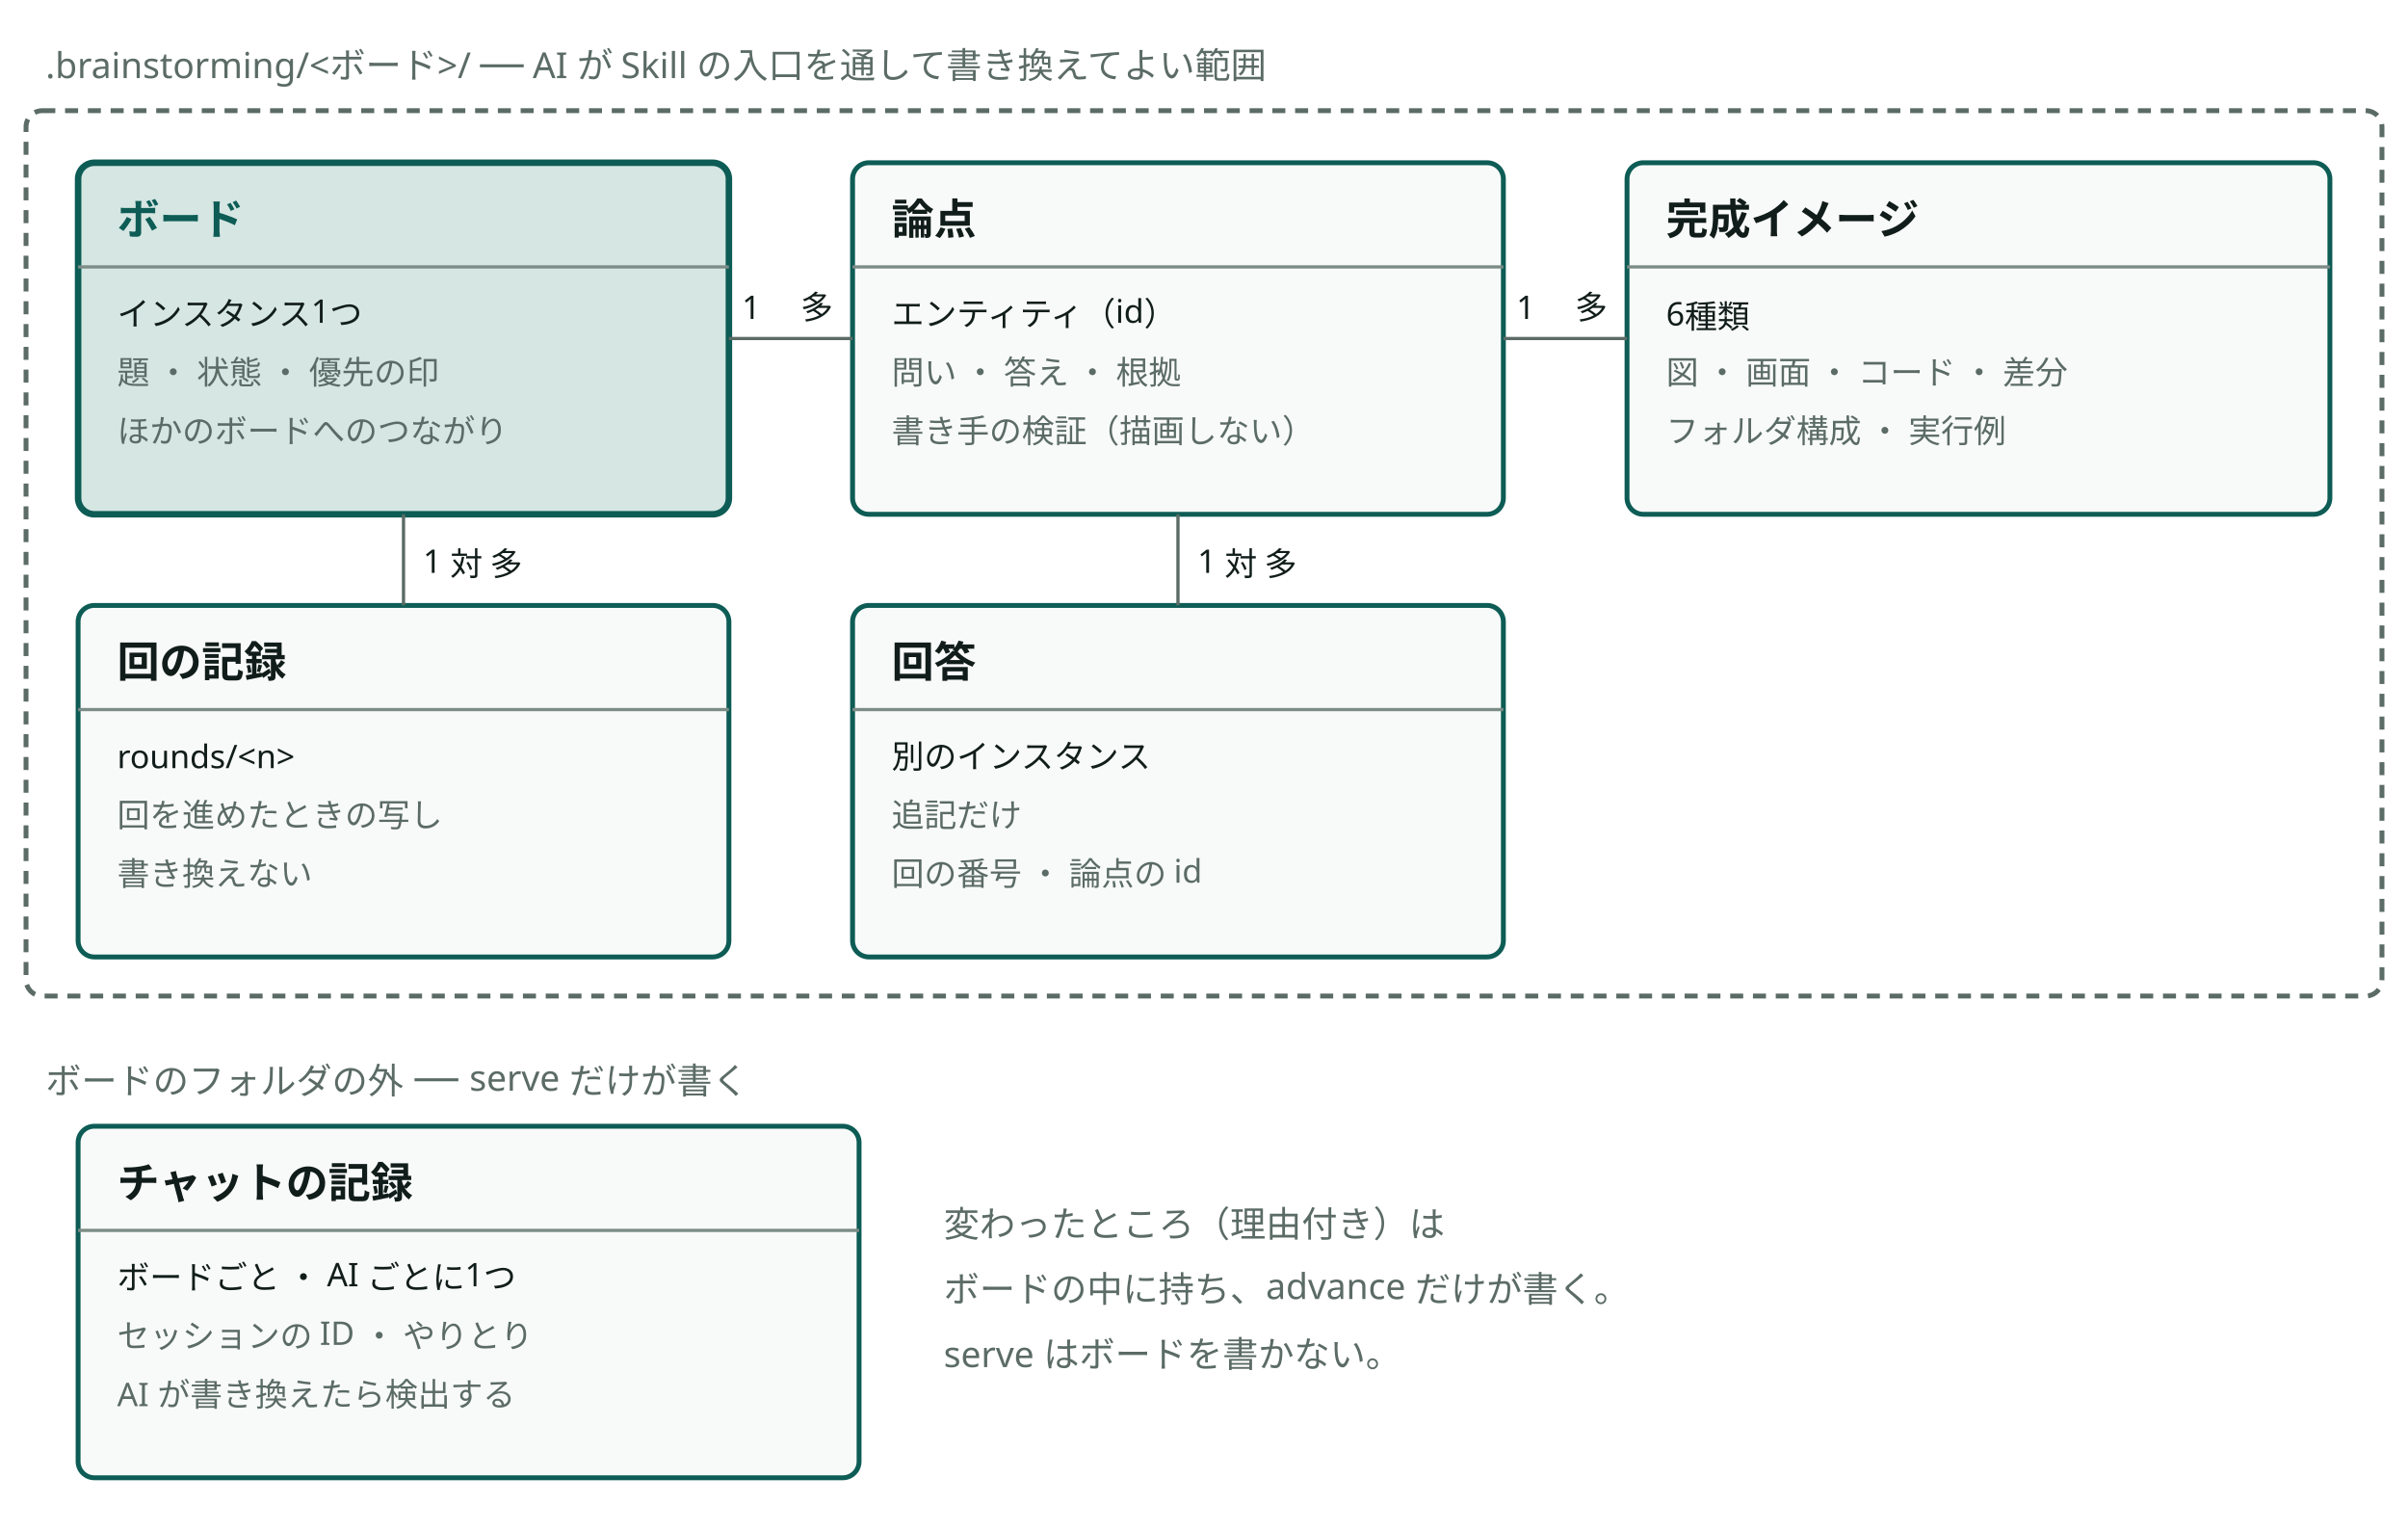
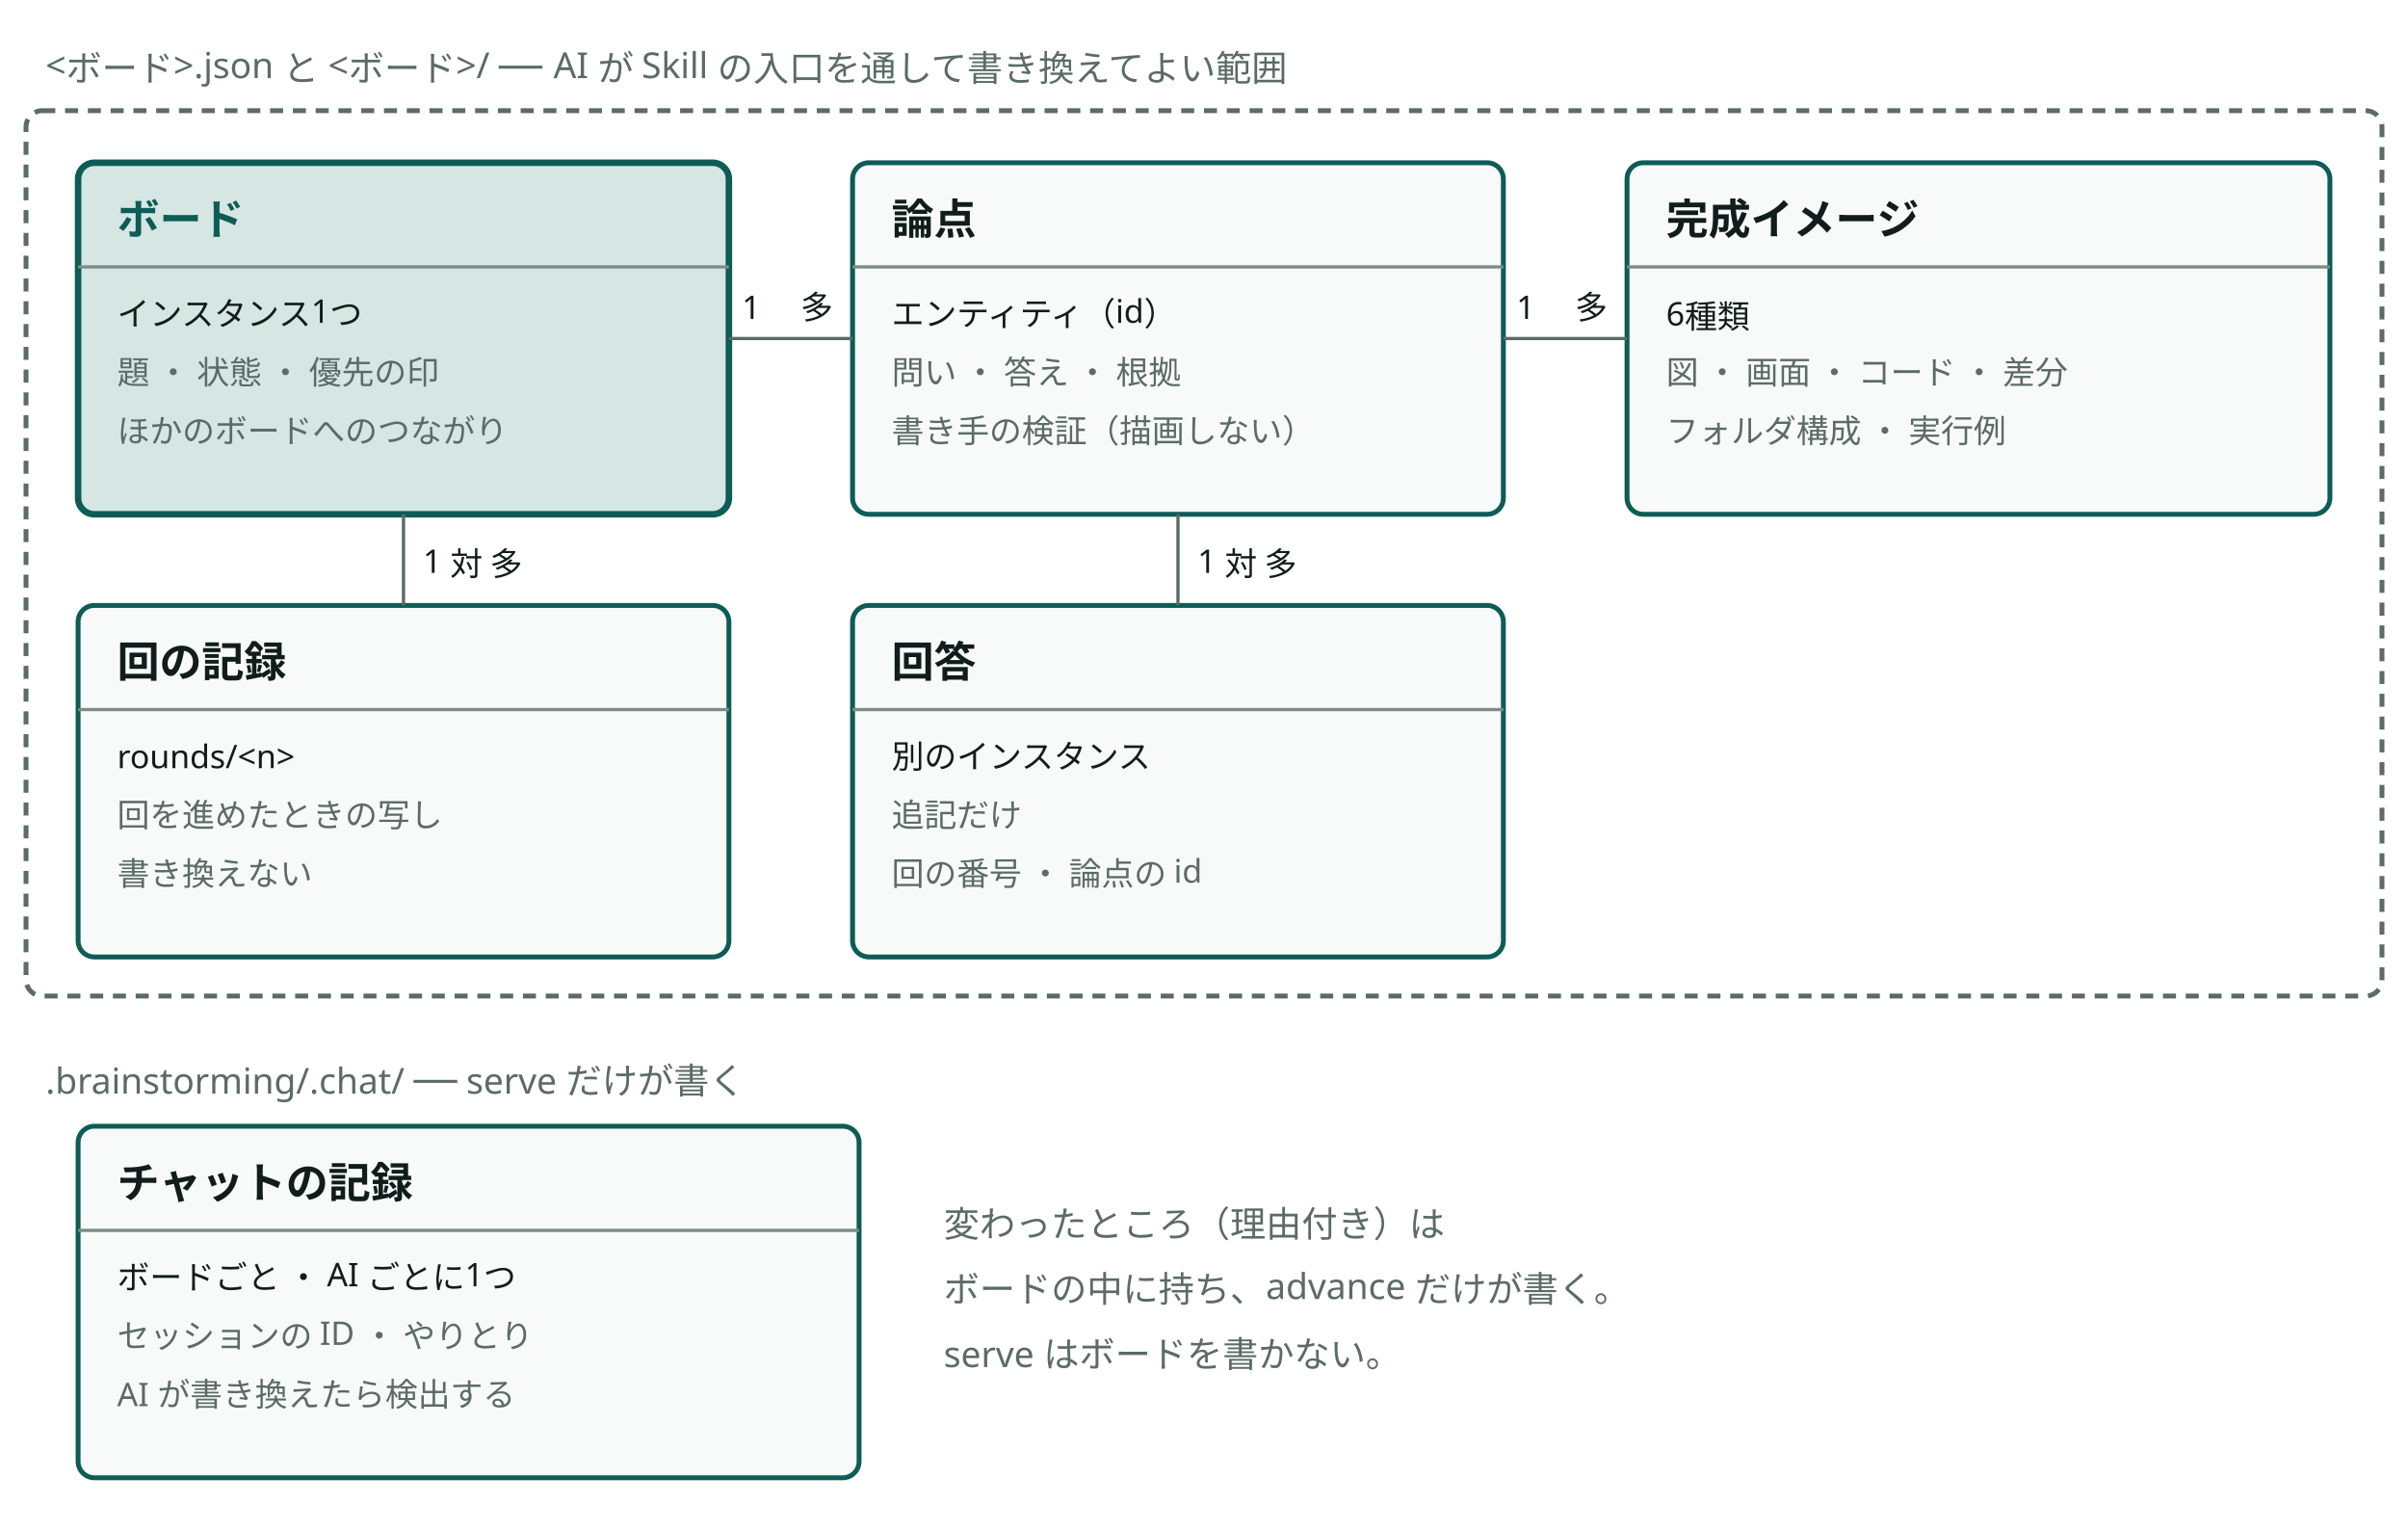
<svg viewBox="0 0 740 470" style="min-width:600px" role="img" aria-label="ボードの中身" class="dsvg">
  <style data-dsvg="dark">.dsvg .boundary{stroke:var(--dsvg-ink-soft,#5B6B66)}.dsvg .note{fill:var(--dsvg-ink-soft,#5B6B66);font-size:11px}.dsvg .box.focus{fill:var(--dsvg-accent-bg,#D5E6E3);stroke:var(--dsvg-accent,#0D5C55)}.dsvg .title.focus{fill:var(--dsvg-accent,#0D5C55);font-size:13px;font-weight:700}.dsvg .grid{stroke:var(--dsvg-line,#7C8C86)}.dsvg .label.small{fill:var(--dsvg-ink,#111D1A);font-size:10px}.dsvg .note.small{fill:var(--dsvg-ink-soft,#5B6B66);font-size:10px}.dsvg .box{fill:var(--dsvg-box-fill,#F8FAF9);stroke:var(--dsvg-accent,#0D5C55)}.dsvg .title{fill:var(--dsvg-ink,#111D1A);font-size:13px;font-weight:700}.dsvg .link{stroke:var(--dsvg-ink-soft,#5B6B66)}@media (prefers-color-scheme:dark){:root:not([data-theme="light"]) .dsvg,.dsvg:root:not([data-theme="light"]){--dsvg-ink-soft:#9DADA8;--dsvg-accent-bg:#173330;--dsvg-accent:#6CC9B8;--dsvg-line:#62756F;--dsvg-ink:#E6EEEB;--dsvg-box-fill:#16211E}}:root[data-theme="dark"] .dsvg{--dsvg-ink-soft:#9DADA8;--dsvg-accent-bg:#173330;--dsvg-accent:#6CC9B8;--dsvg-line:#62756F;--dsvg-ink:#E6EEEB;--dsvg-box-fill:#16211E}</style>
  <rect class="boundary" x="8" y="34" width="724" height="272" fill="none" stroke="#5B6B66" stroke-width="1.5" stroke-dasharray="4 3" rx="5" />
-   <text class="note" x="14" y="24" font-family="Noto Sans JP, Hiragino Kaku Gothic ProN, sans-serif" font-size="11" fill="#5B6B66">.brainstorming/&lt;ボード&gt;/ ── AI が Skill の入口を通して書き換えてよい範囲</text>
+   <text class="note" x="14" y="24" font-family="Noto Sans JP, Hiragino Kaku Gothic ProN, sans-serif" font-size="11" fill="#5B6B66">&lt;ボード&gt;.json と &lt;ボード&gt;/ ── AI が Skill の入口を通して書き換えてよい範囲</text>
  <rect class="box focus" x="24" y="50" width="200" height="108" fill="#D5E6E3" stroke="#0D5C55" stroke-width="2" rx="5" />
  <text class="title focus" x="36" y="72" font-family="Noto Sans JP, Hiragino Kaku Gothic ProN, sans-serif" font-size="13" font-weight="700" fill="#0D5C55">ボード</text>
  <line class="grid" x1="24" y1="82" x2="224" y2="82" fill="none" stroke="#7C8C86" stroke-width="1" />
  <text class="label small" x="36" y="100" font-family="Noto Sans JP, Hiragino Kaku Gothic ProN, sans-serif" font-size="10" fill="#111D1A">インスタンス1つ</text>
  <text class="note small" x="36" y="118" font-family="Noto Sans JP, Hiragino Kaku Gothic ProN, sans-serif" font-size="10" fill="#5B6B66">題 ・ 状態 ・ 優先の印</text>
  <text class="note small" x="36" y="136" font-family="Noto Sans JP, Hiragino Kaku Gothic ProN, sans-serif" font-size="10" fill="#5B6B66">ほかのボードへのつながり</text>
  <rect class="box" x="262" y="50" width="200" height="108" fill="#F8FAF9" stroke="#0D5C55" stroke-width="1.5" rx="5" />
  <text class="title" x="274" y="72" font-family="Noto Sans JP, Hiragino Kaku Gothic ProN, sans-serif" font-size="13" font-weight="700" fill="#111D1A">論点</text>
  <line class="grid" x1="262" y1="82" x2="462" y2="82" fill="none" stroke="#7C8C86" stroke-width="1" />
  <text class="label small" x="274" y="100" font-family="Noto Sans JP, Hiragino Kaku Gothic ProN, sans-serif" font-size="10" fill="#111D1A">エンティティ（id）</text>
  <text class="note small" x="274" y="118" font-family="Noto Sans JP, Hiragino Kaku Gothic ProN, sans-serif" font-size="10" fill="#5B6B66">問い ・ 答え ・ 根拠</text>
  <text class="note small" x="274" y="136" font-family="Noto Sans JP, Hiragino Kaku Gothic ProN, sans-serif" font-size="10" fill="#5B6B66">書き手の検証（描画しない）</text>
  <rect class="box" x="500" y="50" width="216" height="108" fill="#F8FAF9" stroke="#0D5C55" stroke-width="1.5" rx="5" />
  <text class="title" x="512" y="72" font-family="Noto Sans JP, Hiragino Kaku Gothic ProN, sans-serif" font-size="13" font-weight="700" fill="#111D1A">完成イメージ</text>
  <line class="grid" x1="500" y1="82" x2="716" y2="82" fill="none" stroke="#7C8C86" stroke-width="1" />
  <text class="label small" x="512" y="100" font-family="Noto Sans JP, Hiragino Kaku Gothic ProN, sans-serif" font-size="10" fill="#111D1A">6種類</text>
  <text class="note small" x="512" y="118" font-family="Noto Sans JP, Hiragino Kaku Gothic ProN, sans-serif" font-size="10" fill="#5B6B66">図 ・ 画面 ・ コード ・ 差分</text>
  <text class="note small" x="512" y="136" font-family="Noto Sans JP, Hiragino Kaku Gothic ProN, sans-serif" font-size="10" fill="#5B6B66">フォルダ構成 ・ 実行例</text>
  <rect class="box" x="24" y="186" width="200" height="108" fill="#F8FAF9" stroke="#0D5C55" stroke-width="1.5" rx="5" />
  <text class="title" x="36" y="208" font-family="Noto Sans JP, Hiragino Kaku Gothic ProN, sans-serif" font-size="13" font-weight="700" fill="#111D1A">回の記録</text>
  <line class="grid" x1="24" y1="218" x2="224" y2="218" fill="none" stroke="#7C8C86" stroke-width="1" />
  <text class="label small" x="36" y="236" font-family="Noto Sans JP, Hiragino Kaku Gothic ProN, sans-serif" font-size="10" fill="#111D1A">rounds/&lt;n&gt;</text>
  <text class="note small" x="36" y="254" font-family="Noto Sans JP, Hiragino Kaku Gothic ProN, sans-serif" font-size="10" fill="#5B6B66">回を進めたときの写し</text>
  <text class="note small" x="36" y="272" font-family="Noto Sans JP, Hiragino Kaku Gothic ProN, sans-serif" font-size="10" fill="#5B6B66">書き換えない</text>
  <rect class="box" x="262" y="186" width="200" height="108" fill="#F8FAF9" stroke="#0D5C55" stroke-width="1.5" rx="5" />
  <text class="title" x="274" y="208" font-family="Noto Sans JP, Hiragino Kaku Gothic ProN, sans-serif" font-size="13" font-weight="700" fill="#111D1A">回答</text>
  <line class="grid" x1="262" y1="218" x2="462" y2="218" fill="none" stroke="#7C8C86" stroke-width="1" />
  <text class="label small" x="274" y="236" font-family="Noto Sans JP, Hiragino Kaku Gothic ProN, sans-serif" font-size="10" fill="#111D1A">別のインスタンス</text>
  <text class="note small" x="274" y="254" font-family="Noto Sans JP, Hiragino Kaku Gothic ProN, sans-serif" font-size="10" fill="#5B6B66">追記だけ</text>
  <text class="note small" x="274" y="272" font-family="Noto Sans JP, Hiragino Kaku Gothic ProN, sans-serif" font-size="10" fill="#5B6B66">回の番号 ・ 論点の id</text>
  <path class="link" d="M224,104 H262" fill="none" stroke="#5B6B66" stroke-width="1" />
  <text class="label small" x="228" y="98" font-family="Noto Sans JP, Hiragino Kaku Gothic ProN, sans-serif" font-size="10" fill="#111D1A">1</text>
  <text class="label small" x="246" y="98" font-family="Noto Sans JP, Hiragino Kaku Gothic ProN, sans-serif" font-size="10" fill="#111D1A">多</text>
  <path class="link" d="M462,104 H500" fill="none" stroke="#5B6B66" stroke-width="1" />
  <text class="label small" x="466" y="98" font-family="Noto Sans JP, Hiragino Kaku Gothic ProN, sans-serif" font-size="10" fill="#111D1A">1</text>
  <text class="label small" x="484" y="98" font-family="Noto Sans JP, Hiragino Kaku Gothic ProN, sans-serif" font-size="10" fill="#111D1A">多</text>
  <path class="link" d="M124,158 V186" fill="none" stroke="#5B6B66" stroke-width="1" />
  <text class="label small" x="130" y="176" font-family="Noto Sans JP, Hiragino Kaku Gothic ProN, sans-serif" font-size="10" fill="#111D1A">1 対 多</text>
  <path class="link" d="M362,158 V186" fill="none" stroke="#5B6B66" stroke-width="1" />
  <text class="label small" x="368" y="176" font-family="Noto Sans JP, Hiragino Kaku Gothic ProN, sans-serif" font-size="10" fill="#111D1A">1 対 多</text>
-   <text class="note" x="14" y="336" font-family="Noto Sans JP, Hiragino Kaku Gothic ProN, sans-serif" font-size="11" fill="#5B6B66">ボードのフォルダの外 ── serve だけが書く</text>
+   <text class="note" x="14" y="336" font-family="Noto Sans JP, Hiragino Kaku Gothic ProN, sans-serif" font-size="11" fill="#5B6B66">.brainstorming/.chat/ ── serve だけが書く</text>
  <rect class="box" x="24" y="346" width="240" height="108" fill="#F8FAF9" stroke="#0D5C55" stroke-width="1.5" rx="5" />
  <text class="title" x="36" y="368" font-family="Noto Sans JP, Hiragino Kaku Gothic ProN, sans-serif" font-size="13" font-weight="700" fill="#111D1A">チャットの記録</text>
  <line class="grid" x1="24" y1="378" x2="264" y2="378" fill="none" stroke="#7C8C86" stroke-width="1" />
  <text class="label small" x="36" y="396" font-family="Noto Sans JP, Hiragino Kaku Gothic ProN, sans-serif" font-size="10" fill="#111D1A">ボードごと ・ AI ごとに1つ</text>
  <text class="note small" x="36" y="414" font-family="Noto Sans JP, Hiragino Kaku Gothic ProN, sans-serif" font-size="10" fill="#5B6B66">セッションの ID ・ やりとり</text>
  <text class="note small" x="36" y="432" font-family="Noto Sans JP, Hiragino Kaku Gothic ProN, sans-serif" font-size="10" fill="#5B6B66">AI が書き換えたら検出する</text>
  <text class="note" x="290" y="380" font-family="Noto Sans JP, Hiragino Kaku Gothic ProN, sans-serif" font-size="11" fill="#5B6B66">変わったところ（理由付き）は</text>
  <text class="note" x="290" y="400" font-family="Noto Sans JP, Hiragino Kaku Gothic ProN, sans-serif" font-size="11" fill="#5B6B66">ボードの中に持ち、advance だけが書く。</text>
  <text class="note" x="290" y="420" font-family="Noto Sans JP, Hiragino Kaku Gothic ProN, sans-serif" font-size="11" fill="#5B6B66">serve はボードを書かない。</text>
</svg>
